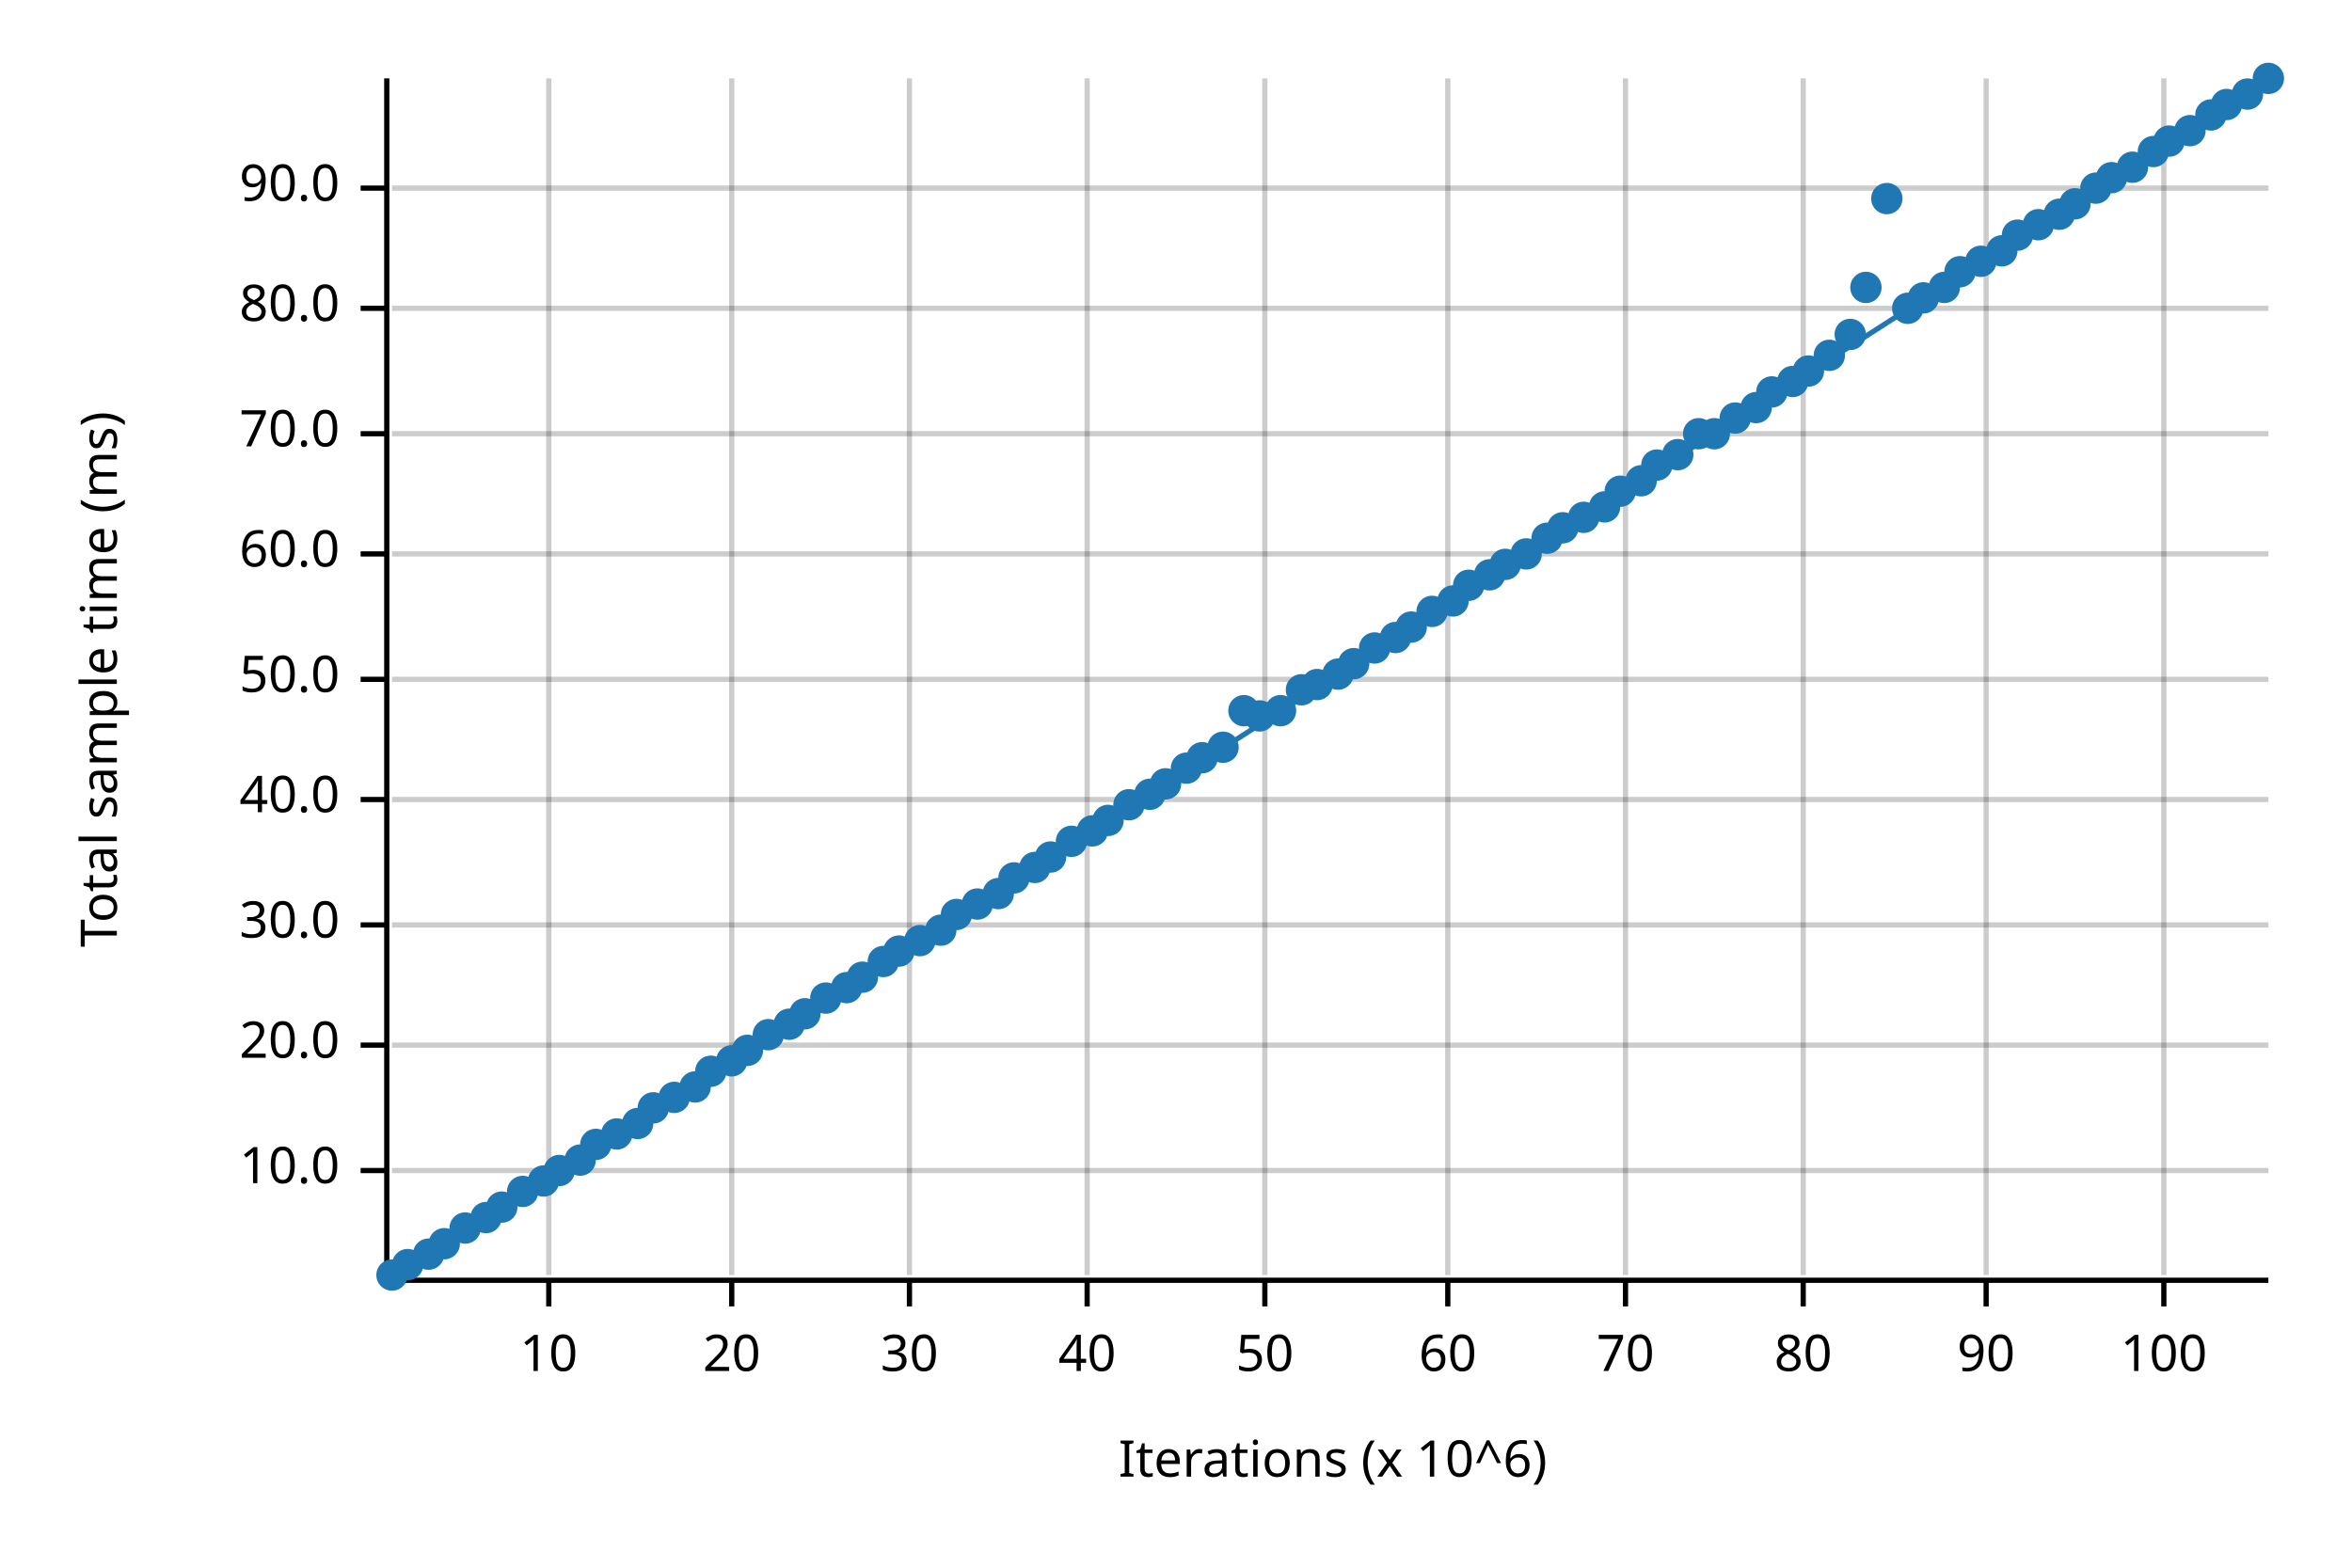
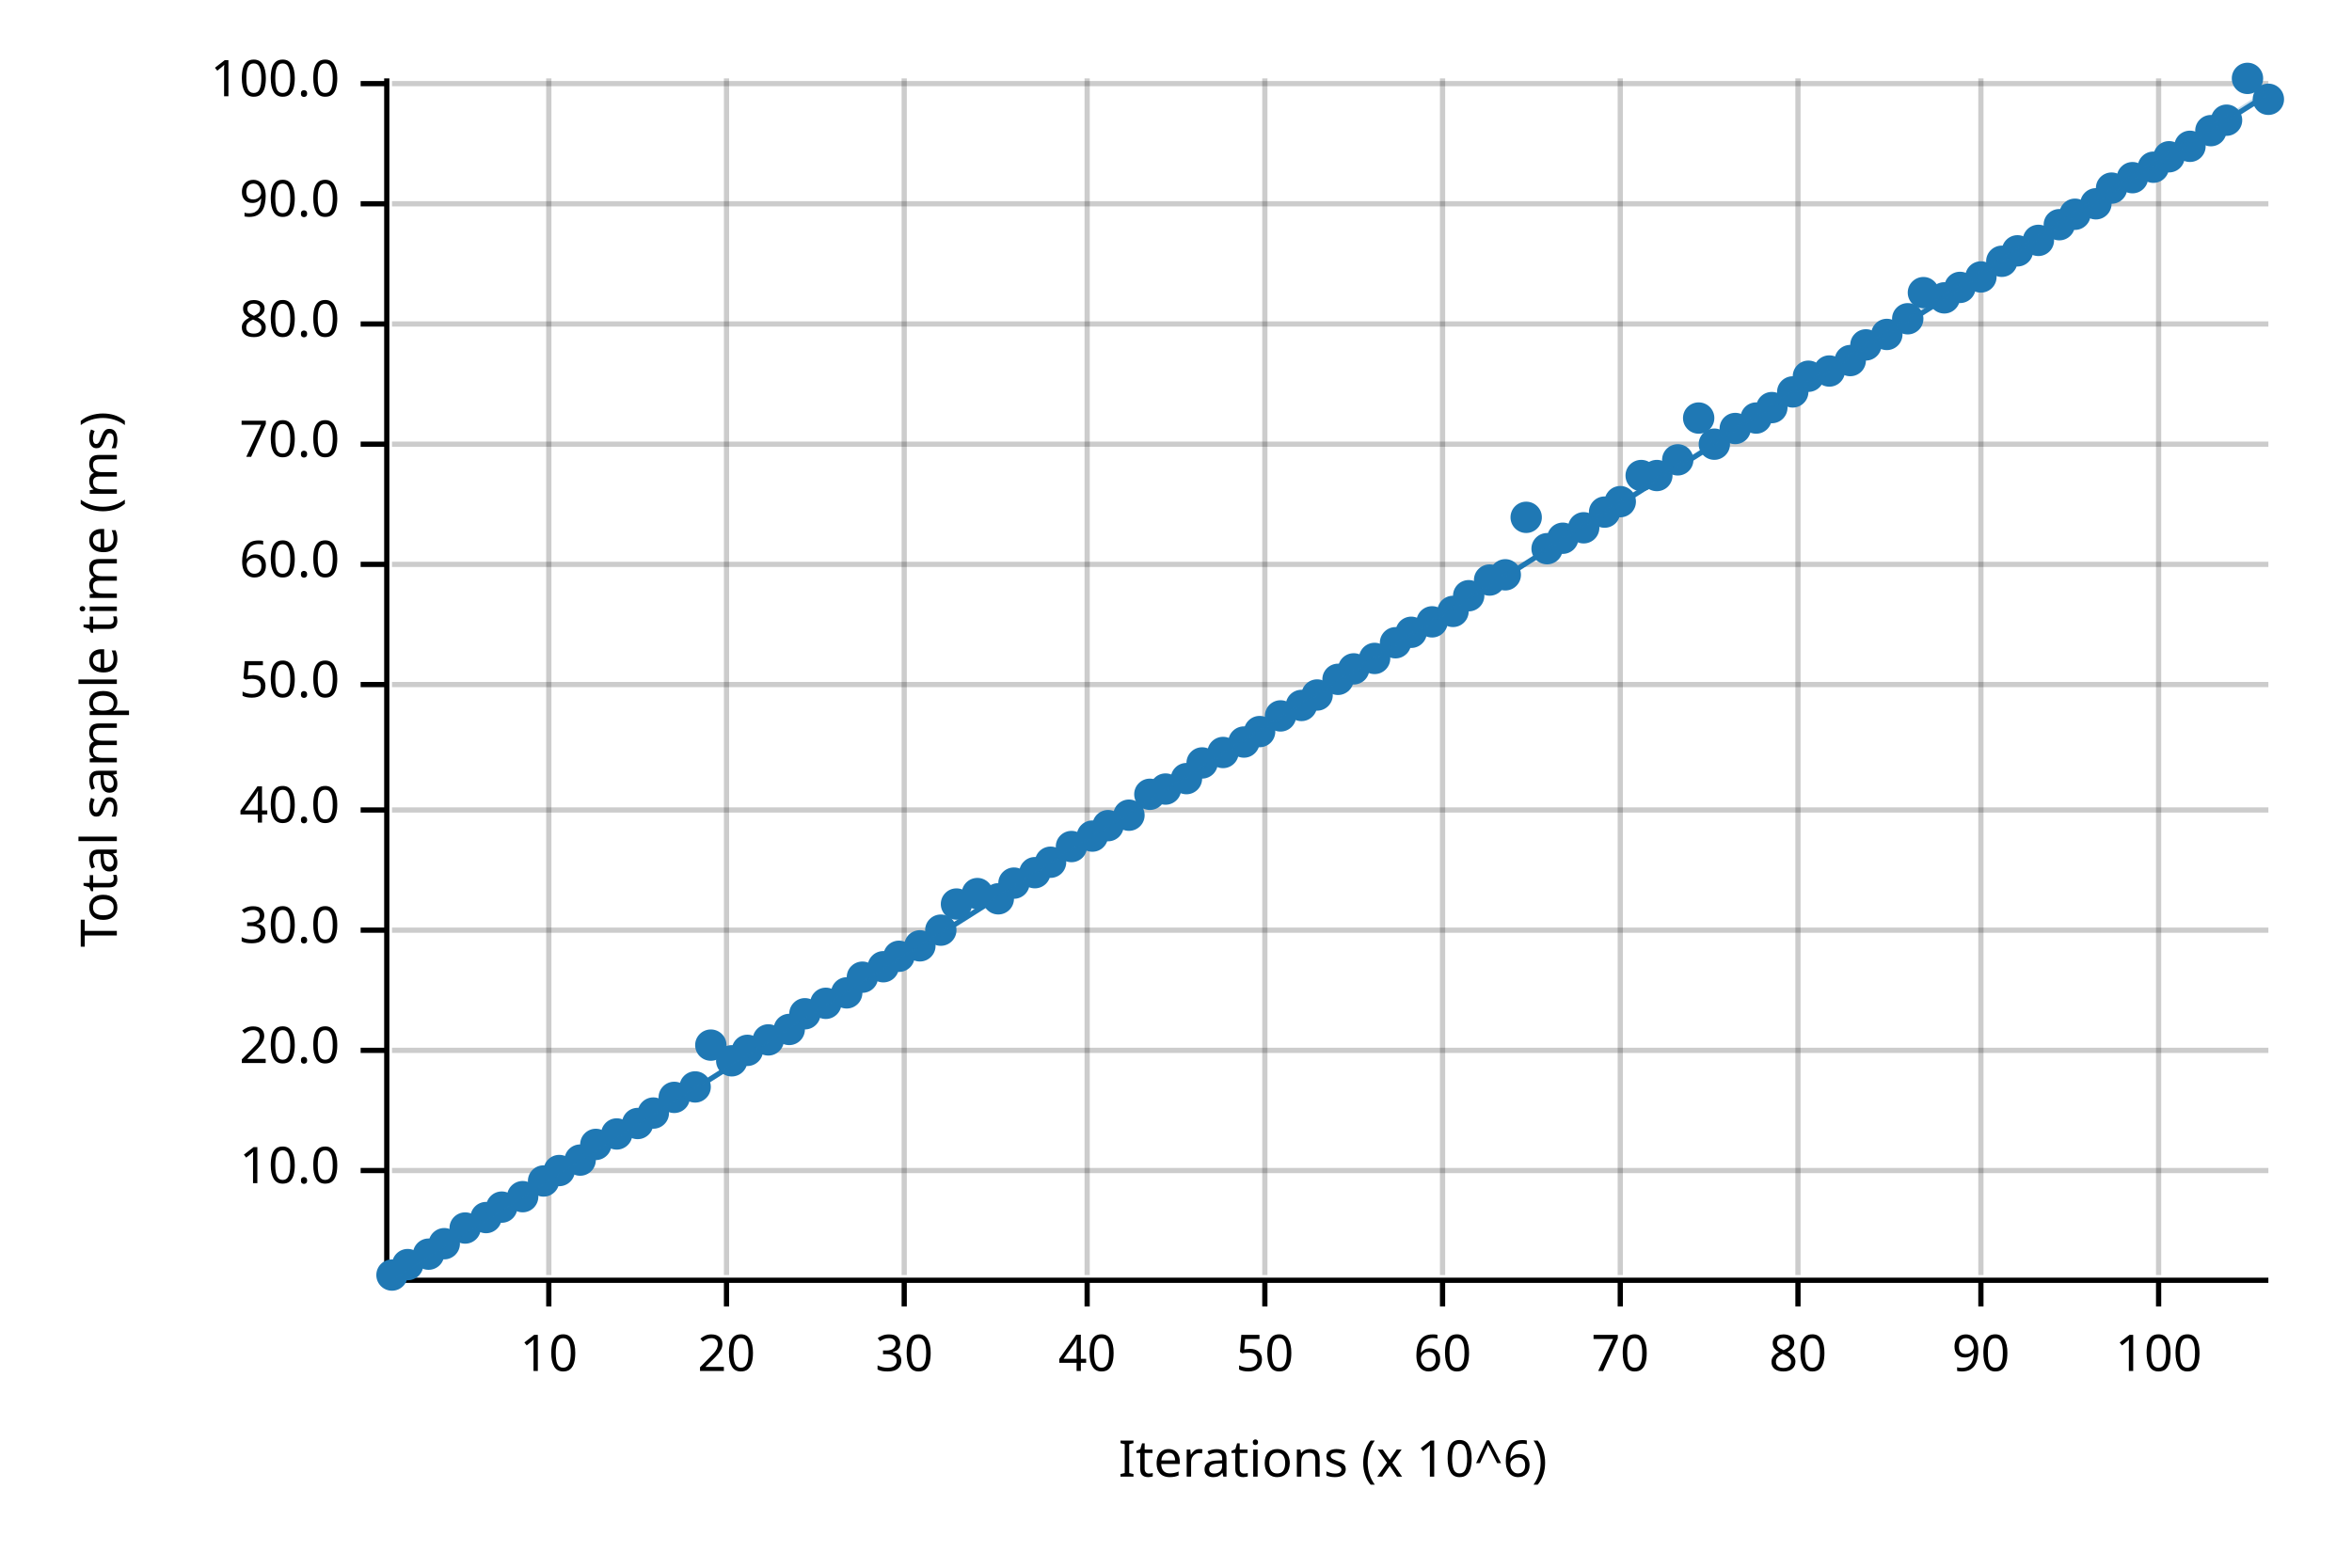
<svg xmlns="http://www.w3.org/2000/svg" width="450" height="300" viewBox="0 0 450 300">
  <text x="15" y="130" dy="0.76em" text-anchor="middle" font-family="sans-serif" font-size="9.677" opacity="1" fill="#000000" transform="rotate(270, 15, 130)">
Total sample time (ms)
</text>
  <text x="255" y="285" dy="-0.5ex" text-anchor="middle" font-family="sans-serif" font-size="9.677" opacity="1" fill="#000000">
Iterations (x 10^6)
</text>
  <line opacity="0.2" stroke="#000000" stroke-width="1" x1="105" y1="244" x2="105" y2="15" />
-   <line opacity="0.2" stroke="#000000" stroke-width="1" x1="140" y1="244" x2="140" y2="15" />
-   <line opacity="0.2" stroke="#000000" stroke-width="1" x1="174" y1="244" x2="174" y2="15" />
+   <line opacity="0.2" stroke="#000000" stroke-width="1" x1="139" y1="244" x2="139" y2="15" />
+   <line opacity="0.2" stroke="#000000" stroke-width="1" x1="173" y1="244" x2="173" y2="15" />
  <line opacity="0.2" stroke="#000000" stroke-width="1" x1="208" y1="244" x2="208" y2="15" />
  <line opacity="0.2" stroke="#000000" stroke-width="1" x1="242" y1="244" x2="242" y2="15" />
-   <line opacity="0.2" stroke="#000000" stroke-width="1" x1="277" y1="244" x2="277" y2="15" />
-   <line opacity="0.2" stroke="#000000" stroke-width="1" x1="311" y1="244" x2="311" y2="15" />
-   <line opacity="0.2" stroke="#000000" stroke-width="1" x1="345" y1="244" x2="345" y2="15" />
-   <line opacity="0.2" stroke="#000000" stroke-width="1" x1="380" y1="244" x2="380" y2="15" />
-   <line opacity="0.2" stroke="#000000" stroke-width="1" x1="414" y1="244" x2="414" y2="15" />
+   <line opacity="0.2" stroke="#000000" stroke-width="1" x1="276" y1="244" x2="276" y2="15" />
+   <line opacity="0.2" stroke="#000000" stroke-width="1" x1="310" y1="244" x2="310" y2="15" />
+   <line opacity="0.2" stroke="#000000" stroke-width="1" x1="344" y1="244" x2="344" y2="15" />
+   <line opacity="0.2" stroke="#000000" stroke-width="1" x1="379" y1="244" x2="379" y2="15" />
+   <line opacity="0.2" stroke="#000000" stroke-width="1" x1="413" y1="244" x2="413" y2="15" />
  <line opacity="0.2" stroke="#000000" stroke-width="1" x1="75" y1="224" x2="434" y2="224" />
-   <line opacity="0.2" stroke="#000000" stroke-width="1" x1="75" y1="200" x2="434" y2="200" />
-   <line opacity="0.2" stroke="#000000" stroke-width="1" x1="75" y1="177" x2="434" y2="177" />
-   <line opacity="0.2" stroke="#000000" stroke-width="1" x1="75" y1="153" x2="434" y2="153" />
-   <line opacity="0.2" stroke="#000000" stroke-width="1" x1="75" y1="130" x2="434" y2="130" />
-   <line opacity="0.2" stroke="#000000" stroke-width="1" x1="75" y1="106" x2="434" y2="106" />
-   <line opacity="0.2" stroke="#000000" stroke-width="1" x1="75" y1="83" x2="434" y2="83" />
-   <line opacity="0.2" stroke="#000000" stroke-width="1" x1="75" y1="59" x2="434" y2="59" />
-   <line opacity="0.2" stroke="#000000" stroke-width="1" x1="75" y1="36" x2="434" y2="36" />
+   <line opacity="0.2" stroke="#000000" stroke-width="1" x1="75" y1="201" x2="434" y2="201" />
+   <line opacity="0.2" stroke="#000000" stroke-width="1" x1="75" y1="178" x2="434" y2="178" />
+   <line opacity="0.2" stroke="#000000" stroke-width="1" x1="75" y1="155" x2="434" y2="155" />
+   <line opacity="0.2" stroke="#000000" stroke-width="1" x1="75" y1="131" x2="434" y2="131" />
+   <line opacity="0.2" stroke="#000000" stroke-width="1" x1="75" y1="108" x2="434" y2="108" />
+   <line opacity="0.2" stroke="#000000" stroke-width="1" x1="75" y1="85" x2="434" y2="85" />
+   <line opacity="0.2" stroke="#000000" stroke-width="1" x1="75" y1="62" x2="434" y2="62" />
+   <line opacity="0.2" stroke="#000000" stroke-width="1" x1="75" y1="39" x2="434" y2="39" />
+   <line opacity="0.2" stroke="#000000" stroke-width="1" x1="75" y1="16" x2="434" y2="16" />
  <polyline fill="none" opacity="1" stroke="#000000" stroke-width="1" points="74,15 74,244 " />
  <text x="65" y="224" dy="0.5ex" text-anchor="end" font-family="sans-serif" font-size="9.677" opacity="1" fill="#000000">
10.0
</text>
  <polyline fill="none" opacity="1" stroke="#000000" stroke-width="1" points="69,224 74,224 " />
-   <text x="65" y="200" dy="0.5ex" text-anchor="end" font-family="sans-serif" font-size="9.677" opacity="1" fill="#000000">
+   <text x="65" y="201" dy="0.5ex" text-anchor="end" font-family="sans-serif" font-size="9.677" opacity="1" fill="#000000">
20.0
</text>
-   <polyline fill="none" opacity="1" stroke="#000000" stroke-width="1" points="69,200 74,200 " />
-   <text x="65" y="177" dy="0.5ex" text-anchor="end" font-family="sans-serif" font-size="9.677" opacity="1" fill="#000000">
+   <polyline fill="none" opacity="1" stroke="#000000" stroke-width="1" points="69,201 74,201 " />
+   <text x="65" y="178" dy="0.5ex" text-anchor="end" font-family="sans-serif" font-size="9.677" opacity="1" fill="#000000">
30.0
</text>
-   <polyline fill="none" opacity="1" stroke="#000000" stroke-width="1" points="69,177 74,177 " />
-   <text x="65" y="153" dy="0.5ex" text-anchor="end" font-family="sans-serif" font-size="9.677" opacity="1" fill="#000000">
+   <polyline fill="none" opacity="1" stroke="#000000" stroke-width="1" points="69,178 74,178 " />
+   <text x="65" y="155" dy="0.5ex" text-anchor="end" font-family="sans-serif" font-size="9.677" opacity="1" fill="#000000">
40.0
</text>
-   <polyline fill="none" opacity="1" stroke="#000000" stroke-width="1" points="69,153 74,153 " />
-   <text x="65" y="130" dy="0.5ex" text-anchor="end" font-family="sans-serif" font-size="9.677" opacity="1" fill="#000000">
+   <polyline fill="none" opacity="1" stroke="#000000" stroke-width="1" points="69,155 74,155 " />
+   <text x="65" y="131" dy="0.5ex" text-anchor="end" font-family="sans-serif" font-size="9.677" opacity="1" fill="#000000">
50.0
</text>
-   <polyline fill="none" opacity="1" stroke="#000000" stroke-width="1" points="69,130 74,130 " />
-   <text x="65" y="106" dy="0.5ex" text-anchor="end" font-family="sans-serif" font-size="9.677" opacity="1" fill="#000000">
+   <polyline fill="none" opacity="1" stroke="#000000" stroke-width="1" points="69,131 74,131 " />
+   <text x="65" y="108" dy="0.5ex" text-anchor="end" font-family="sans-serif" font-size="9.677" opacity="1" fill="#000000">
60.0
</text>
-   <polyline fill="none" opacity="1" stroke="#000000" stroke-width="1" points="69,106 74,106 " />
-   <text x="65" y="83" dy="0.5ex" text-anchor="end" font-family="sans-serif" font-size="9.677" opacity="1" fill="#000000">
+   <polyline fill="none" opacity="1" stroke="#000000" stroke-width="1" points="69,108 74,108 " />
+   <text x="65" y="85" dy="0.5ex" text-anchor="end" font-family="sans-serif" font-size="9.677" opacity="1" fill="#000000">
70.0
</text>
-   <polyline fill="none" opacity="1" stroke="#000000" stroke-width="1" points="69,83 74,83 " />
-   <text x="65" y="59" dy="0.5ex" text-anchor="end" font-family="sans-serif" font-size="9.677" opacity="1" fill="#000000">
+   <polyline fill="none" opacity="1" stroke="#000000" stroke-width="1" points="69,85 74,85 " />
+   <text x="65" y="62" dy="0.5ex" text-anchor="end" font-family="sans-serif" font-size="9.677" opacity="1" fill="#000000">
80.0
</text>
-   <polyline fill="none" opacity="1" stroke="#000000" stroke-width="1" points="69,59 74,59 " />
-   <text x="65" y="36" dy="0.5ex" text-anchor="end" font-family="sans-serif" font-size="9.677" opacity="1" fill="#000000">
+   <polyline fill="none" opacity="1" stroke="#000000" stroke-width="1" points="69,62 74,62 " />
+   <text x="65" y="39" dy="0.5ex" text-anchor="end" font-family="sans-serif" font-size="9.677" opacity="1" fill="#000000">
90.0
</text>
-   <polyline fill="none" opacity="1" stroke="#000000" stroke-width="1" points="69,36 74,36 " />
+   <polyline fill="none" opacity="1" stroke="#000000" stroke-width="1" points="69,39 74,39 " />
+   <text x="65" y="16" dy="0.5ex" text-anchor="end" font-family="sans-serif" font-size="9.677" opacity="1" fill="#000000">
+ 100.0
+ </text>
+   <polyline fill="none" opacity="1" stroke="#000000" stroke-width="1" points="69,16 74,16 " />
  <polyline fill="none" opacity="1" stroke="#000000" stroke-width="1" points="75,245 434,245 " />
  <text x="105" y="255" dy="0.76em" text-anchor="middle" font-family="sans-serif" font-size="9.677" opacity="1" fill="#000000">
10
</text>
  <polyline fill="none" opacity="1" stroke="#000000" stroke-width="1" points="105,245 105,250 " />
-   <text x="140" y="255" dy="0.76em" text-anchor="middle" font-family="sans-serif" font-size="9.677" opacity="1" fill="#000000">
+   <text x="139" y="255" dy="0.76em" text-anchor="middle" font-family="sans-serif" font-size="9.677" opacity="1" fill="#000000">
20
</text>
-   <polyline fill="none" opacity="1" stroke="#000000" stroke-width="1" points="140,245 140,250 " />
-   <text x="174" y="255" dy="0.76em" text-anchor="middle" font-family="sans-serif" font-size="9.677" opacity="1" fill="#000000">
+   <polyline fill="none" opacity="1" stroke="#000000" stroke-width="1" points="139,245 139,250 " />
+   <text x="173" y="255" dy="0.76em" text-anchor="middle" font-family="sans-serif" font-size="9.677" opacity="1" fill="#000000">
30
</text>
-   <polyline fill="none" opacity="1" stroke="#000000" stroke-width="1" points="174,245 174,250 " />
+   <polyline fill="none" opacity="1" stroke="#000000" stroke-width="1" points="173,245 173,250 " />
  <text x="208" y="255" dy="0.76em" text-anchor="middle" font-family="sans-serif" font-size="9.677" opacity="1" fill="#000000">
40
</text>
  <polyline fill="none" opacity="1" stroke="#000000" stroke-width="1" points="208,245 208,250 " />
  <text x="242" y="255" dy="0.76em" text-anchor="middle" font-family="sans-serif" font-size="9.677" opacity="1" fill="#000000">
50
</text>
  <polyline fill="none" opacity="1" stroke="#000000" stroke-width="1" points="242,245 242,250 " />
-   <text x="277" y="255" dy="0.76em" text-anchor="middle" font-family="sans-serif" font-size="9.677" opacity="1" fill="#000000">
+   <text x="276" y="255" dy="0.76em" text-anchor="middle" font-family="sans-serif" font-size="9.677" opacity="1" fill="#000000">
60
</text>
-   <polyline fill="none" opacity="1" stroke="#000000" stroke-width="1" points="277,245 277,250 " />
-   <text x="311" y="255" dy="0.76em" text-anchor="middle" font-family="sans-serif" font-size="9.677" opacity="1" fill="#000000">
+   <polyline fill="none" opacity="1" stroke="#000000" stroke-width="1" points="276,245 276,250 " />
+   <text x="310" y="255" dy="0.76em" text-anchor="middle" font-family="sans-serif" font-size="9.677" opacity="1" fill="#000000">
70
</text>
-   <polyline fill="none" opacity="1" stroke="#000000" stroke-width="1" points="311,245 311,250 " />
-   <text x="345" y="255" dy="0.76em" text-anchor="middle" font-family="sans-serif" font-size="9.677" opacity="1" fill="#000000">
+   <polyline fill="none" opacity="1" stroke="#000000" stroke-width="1" points="310,245 310,250 " />
+   <text x="344" y="255" dy="0.76em" text-anchor="middle" font-family="sans-serif" font-size="9.677" opacity="1" fill="#000000">
80
</text>
-   <polyline fill="none" opacity="1" stroke="#000000" stroke-width="1" points="345,245 345,250 " />
-   <text x="380" y="255" dy="0.76em" text-anchor="middle" font-family="sans-serif" font-size="9.677" opacity="1" fill="#000000">
+   <polyline fill="none" opacity="1" stroke="#000000" stroke-width="1" points="344,245 344,250 " />
+   <text x="379" y="255" dy="0.76em" text-anchor="middle" font-family="sans-serif" font-size="9.677" opacity="1" fill="#000000">
90
</text>
-   <polyline fill="none" opacity="1" stroke="#000000" stroke-width="1" points="380,245 380,250 " />
-   <text x="414" y="255" dy="0.76em" text-anchor="middle" font-family="sans-serif" font-size="9.677" opacity="1" fill="#000000">
+   <polyline fill="none" opacity="1" stroke="#000000" stroke-width="1" points="379,245 379,250 " />
+   <text x="413" y="255" dy="0.76em" text-anchor="middle" font-family="sans-serif" font-size="9.677" opacity="1" fill="#000000">
100
</text>
-   <polyline fill="none" opacity="1" stroke="#000000" stroke-width="1" points="414,245 414,250 " />
+   <polyline fill="none" opacity="1" stroke="#000000" stroke-width="1" points="413,245 413,250 " />
  <circle cx="75" cy="244" r="3" opacity="1" fill="#1F78B4" stroke="none" stroke-width="1" />
  <circle cx="78" cy="242" r="3" opacity="1" fill="#1F78B4" stroke="none" stroke-width="1" />
  <circle cx="82" cy="240" r="3" opacity="1" fill="#1F78B4" stroke="none" stroke-width="1" />
  <circle cx="85" cy="238" r="3" opacity="1" fill="#1F78B4" stroke="none" stroke-width="1" />
  <circle cx="89" cy="235" r="3" opacity="1" fill="#1F78B4" stroke="none" stroke-width="1" />
  <circle cx="93" cy="233" r="3" opacity="1" fill="#1F78B4" stroke="none" stroke-width="1" />
  <circle cx="96" cy="231" r="3" opacity="1" fill="#1F78B4" stroke="none" stroke-width="1" />
-   <circle cx="100" cy="228" r="3" opacity="1" fill="#1F78B4" stroke="none" stroke-width="1" />
+   <circle cx="100" cy="229" r="3" opacity="1" fill="#1F78B4" stroke="none" stroke-width="1" />
  <circle cx="104" cy="226" r="3" opacity="1" fill="#1F78B4" stroke="none" stroke-width="1" />
  <circle cx="107" cy="224" r="3" opacity="1" fill="#1F78B4" stroke="none" stroke-width="1" />
  <circle cx="111" cy="222" r="3" opacity="1" fill="#1F78B4" stroke="none" stroke-width="1" />
  <circle cx="114" cy="219" r="3" opacity="1" fill="#1F78B4" stroke="none" stroke-width="1" />
  <circle cx="118" cy="217" r="3" opacity="1" fill="#1F78B4" stroke="none" stroke-width="1" />
  <circle cx="122" cy="215" r="3" opacity="1" fill="#1F78B4" stroke="none" stroke-width="1" />
-   <circle cx="125" cy="212" r="3" opacity="1" fill="#1F78B4" stroke="none" stroke-width="1" />
+   <circle cx="125" cy="213" r="3" opacity="1" fill="#1F78B4" stroke="none" stroke-width="1" />
  <circle cx="129" cy="210" r="3" opacity="1" fill="#1F78B4" stroke="none" stroke-width="1" />
  <circle cx="133" cy="208" r="3" opacity="1" fill="#1F78B4" stroke="none" stroke-width="1" />
-   <circle cx="136" cy="205" r="3" opacity="1" fill="#1F78B4" stroke="none" stroke-width="1" />
+   <circle cx="136" cy="200" r="3" opacity="1" fill="#1F78B4" stroke="none" stroke-width="1" />
  <circle cx="140" cy="203" r="3" opacity="1" fill="#1F78B4" stroke="none" stroke-width="1" />
  <circle cx="143" cy="201" r="3" opacity="1" fill="#1F78B4" stroke="none" stroke-width="1" />
-   <circle cx="147" cy="198" r="3" opacity="1" fill="#1F78B4" stroke="none" stroke-width="1" />
-   <circle cx="151" cy="196" r="3" opacity="1" fill="#1F78B4" stroke="none" stroke-width="1" />
+   <circle cx="147" cy="199" r="3" opacity="1" fill="#1F78B4" stroke="none" stroke-width="1" />
+   <circle cx="151" cy="197" r="3" opacity="1" fill="#1F78B4" stroke="none" stroke-width="1" />
  <circle cx="154" cy="194" r="3" opacity="1" fill="#1F78B4" stroke="none" stroke-width="1" />
-   <circle cx="158" cy="191" r="3" opacity="1" fill="#1F78B4" stroke="none" stroke-width="1" />
-   <circle cx="162" cy="189" r="3" opacity="1" fill="#1F78B4" stroke="none" stroke-width="1" />
+   <circle cx="158" cy="192" r="3" opacity="1" fill="#1F78B4" stroke="none" stroke-width="1" />
+   <circle cx="162" cy="190" r="3" opacity="1" fill="#1F78B4" stroke="none" stroke-width="1" />
  <circle cx="165" cy="187" r="3" opacity="1" fill="#1F78B4" stroke="none" stroke-width="1" />
-   <circle cx="169" cy="184" r="3" opacity="1" fill="#1F78B4" stroke="none" stroke-width="1" />
-   <circle cx="172" cy="182" r="3" opacity="1" fill="#1F78B4" stroke="none" stroke-width="1" />
-   <circle cx="176" cy="180" r="3" opacity="1" fill="#1F78B4" stroke="none" stroke-width="1" />
+   <circle cx="169" cy="185" r="3" opacity="1" fill="#1F78B4" stroke="none" stroke-width="1" />
+   <circle cx="172" cy="183" r="3" opacity="1" fill="#1F78B4" stroke="none" stroke-width="1" />
+   <circle cx="176" cy="181" r="3" opacity="1" fill="#1F78B4" stroke="none" stroke-width="1" />
  <circle cx="180" cy="178" r="3" opacity="1" fill="#1F78B4" stroke="none" stroke-width="1" />
-   <circle cx="183" cy="175" r="3" opacity="1" fill="#1F78B4" stroke="none" stroke-width="1" />
-   <circle cx="187" cy="173" r="3" opacity="1" fill="#1F78B4" stroke="none" stroke-width="1" />
-   <circle cx="191" cy="171" r="3" opacity="1" fill="#1F78B4" stroke="none" stroke-width="1" />
-   <circle cx="194" cy="168" r="3" opacity="1" fill="#1F78B4" stroke="none" stroke-width="1" />
-   <circle cx="198" cy="166" r="3" opacity="1" fill="#1F78B4" stroke="none" stroke-width="1" />
-   <circle cx="201" cy="164" r="3" opacity="1" fill="#1F78B4" stroke="none" stroke-width="1" />
-   <circle cx="205" cy="161" r="3" opacity="1" fill="#1F78B4" stroke="none" stroke-width="1" />
-   <circle cx="209" cy="159" r="3" opacity="1" fill="#1F78B4" stroke="none" stroke-width="1" />
-   <circle cx="212" cy="157" r="3" opacity="1" fill="#1F78B4" stroke="none" stroke-width="1" />
-   <circle cx="216" cy="154" r="3" opacity="1" fill="#1F78B4" stroke="none" stroke-width="1" />
+   <circle cx="183" cy="173" r="3" opacity="1" fill="#1F78B4" stroke="none" stroke-width="1" />
+   <circle cx="187" cy="171" r="3" opacity="1" fill="#1F78B4" stroke="none" stroke-width="1" />
+   <circle cx="191" cy="172" r="3" opacity="1" fill="#1F78B4" stroke="none" stroke-width="1" />
+   <circle cx="194" cy="169" r="3" opacity="1" fill="#1F78B4" stroke="none" stroke-width="1" />
+   <circle cx="198" cy="167" r="3" opacity="1" fill="#1F78B4" stroke="none" stroke-width="1" />
+   <circle cx="201" cy="165" r="3" opacity="1" fill="#1F78B4" stroke="none" stroke-width="1" />
+   <circle cx="205" cy="162" r="3" opacity="1" fill="#1F78B4" stroke="none" stroke-width="1" />
+   <circle cx="209" cy="160" r="3" opacity="1" fill="#1F78B4" stroke="none" stroke-width="1" />
+   <circle cx="212" cy="158" r="3" opacity="1" fill="#1F78B4" stroke="none" stroke-width="1" />
+   <circle cx="216" cy="156" r="3" opacity="1" fill="#1F78B4" stroke="none" stroke-width="1" />
  <circle cx="220" cy="152" r="3" opacity="1" fill="#1F78B4" stroke="none" stroke-width="1" />
-   <circle cx="223" cy="150" r="3" opacity="1" fill="#1F78B4" stroke="none" stroke-width="1" />
-   <circle cx="227" cy="147" r="3" opacity="1" fill="#1F78B4" stroke="none" stroke-width="1" />
-   <circle cx="230" cy="145" r="3" opacity="1" fill="#1F78B4" stroke="none" stroke-width="1" />
-   <circle cx="234" cy="143" r="3" opacity="1" fill="#1F78B4" stroke="none" stroke-width="1" />
-   <circle cx="238" cy="136" r="3" opacity="1" fill="#1F78B4" stroke="none" stroke-width="1" />
-   <circle cx="241" cy="137" r="3" opacity="1" fill="#1F78B4" stroke="none" stroke-width="1" />
-   <circle cx="245" cy="136" r="3" opacity="1" fill="#1F78B4" stroke="none" stroke-width="1" />
-   <circle cx="249" cy="132" r="3" opacity="1" fill="#1F78B4" stroke="none" stroke-width="1" />
-   <circle cx="252" cy="131" r="3" opacity="1" fill="#1F78B4" stroke="none" stroke-width="1" />
-   <circle cx="256" cy="129" r="3" opacity="1" fill="#1F78B4" stroke="none" stroke-width="1" />
-   <circle cx="259" cy="127" r="3" opacity="1" fill="#1F78B4" stroke="none" stroke-width="1" />
-   <circle cx="263" cy="124" r="3" opacity="1" fill="#1F78B4" stroke="none" stroke-width="1" />
-   <circle cx="267" cy="122" r="3" opacity="1" fill="#1F78B4" stroke="none" stroke-width="1" />
-   <circle cx="270" cy="120" r="3" opacity="1" fill="#1F78B4" stroke="none" stroke-width="1" />
-   <circle cx="274" cy="117" r="3" opacity="1" fill="#1F78B4" stroke="none" stroke-width="1" />
-   <circle cx="278" cy="115" r="3" opacity="1" fill="#1F78B4" stroke="none" stroke-width="1" />
-   <circle cx="281" cy="112" r="3" opacity="1" fill="#1F78B4" stroke="none" stroke-width="1" />
-   <circle cx="285" cy="110" r="3" opacity="1" fill="#1F78B4" stroke="none" stroke-width="1" />
-   <circle cx="288" cy="108" r="3" opacity="1" fill="#1F78B4" stroke="none" stroke-width="1" />
-   <circle cx="292" cy="106" r="3" opacity="1" fill="#1F78B4" stroke="none" stroke-width="1" />
-   <circle cx="296" cy="103" r="3" opacity="1" fill="#1F78B4" stroke="none" stroke-width="1" />
-   <circle cx="299" cy="101" r="3" opacity="1" fill="#1F78B4" stroke="none" stroke-width="1" />
-   <circle cx="303" cy="99" r="3" opacity="1" fill="#1F78B4" stroke="none" stroke-width="1" />
-   <circle cx="307" cy="97" r="3" opacity="1" fill="#1F78B4" stroke="none" stroke-width="1" />
-   <circle cx="310" cy="94" r="3" opacity="1" fill="#1F78B4" stroke="none" stroke-width="1" />
-   <circle cx="314" cy="92" r="3" opacity="1" fill="#1F78B4" stroke="none" stroke-width="1" />
-   <circle cx="317" cy="89" r="3" opacity="1" fill="#1F78B4" stroke="none" stroke-width="1" />
-   <circle cx="321" cy="87" r="3" opacity="1" fill="#1F78B4" stroke="none" stroke-width="1" />
-   <circle cx="325" cy="83" r="3" opacity="1" fill="#1F78B4" stroke="none" stroke-width="1" />
-   <circle cx="328" cy="83" r="3" opacity="1" fill="#1F78B4" stroke="none" stroke-width="1" />
-   <circle cx="332" cy="80" r="3" opacity="1" fill="#1F78B4" stroke="none" stroke-width="1" />
-   <circle cx="336" cy="78" r="3" opacity="1" fill="#1F78B4" stroke="none" stroke-width="1" />
-   <circle cx="339" cy="75" r="3" opacity="1" fill="#1F78B4" stroke="none" stroke-width="1" />
-   <circle cx="343" cy="73" r="3" opacity="1" fill="#1F78B4" stroke="none" stroke-width="1" />
-   <circle cx="346" cy="71" r="3" opacity="1" fill="#1F78B4" stroke="none" stroke-width="1" />
-   <circle cx="350" cy="68" r="3" opacity="1" fill="#1F78B4" stroke="none" stroke-width="1" />
-   <circle cx="354" cy="64" r="3" opacity="1" fill="#1F78B4" stroke="none" stroke-width="1" />
-   <circle cx="357" cy="55" r="3" opacity="1" fill="#1F78B4" stroke="none" stroke-width="1" />
-   <circle cx="361" cy="38" r="3" opacity="1" fill="#1F78B4" stroke="none" stroke-width="1" />
-   <circle cx="365" cy="59" r="3" opacity="1" fill="#1F78B4" stroke="none" stroke-width="1" />
-   <circle cx="368" cy="57" r="3" opacity="1" fill="#1F78B4" stroke="none" stroke-width="1" />
-   <circle cx="372" cy="55" r="3" opacity="1" fill="#1F78B4" stroke="none" stroke-width="1" />
-   <circle cx="375" cy="52" r="3" opacity="1" fill="#1F78B4" stroke="none" stroke-width="1" />
-   <circle cx="379" cy="50" r="3" opacity="1" fill="#1F78B4" stroke="none" stroke-width="1" />
-   <circle cx="383" cy="48" r="3" opacity="1" fill="#1F78B4" stroke="none" stroke-width="1" />
-   <circle cx="386" cy="45" r="3" opacity="1" fill="#1F78B4" stroke="none" stroke-width="1" />
-   <circle cx="390" cy="43" r="3" opacity="1" fill="#1F78B4" stroke="none" stroke-width="1" />
-   <circle cx="394" cy="41" r="3" opacity="1" fill="#1F78B4" stroke="none" stroke-width="1" />
-   <circle cx="397" cy="39" r="3" opacity="1" fill="#1F78B4" stroke="none" stroke-width="1" />
-   <circle cx="401" cy="36" r="3" opacity="1" fill="#1F78B4" stroke="none" stroke-width="1" />
-   <circle cx="404" cy="34" r="3" opacity="1" fill="#1F78B4" stroke="none" stroke-width="1" />
-   <circle cx="408" cy="32" r="3" opacity="1" fill="#1F78B4" stroke="none" stroke-width="1" />
-   <circle cx="412" cy="29" r="3" opacity="1" fill="#1F78B4" stroke="none" stroke-width="1" />
-   <circle cx="415" cy="27" r="3" opacity="1" fill="#1F78B4" stroke="none" stroke-width="1" />
-   <circle cx="419" cy="25" r="3" opacity="1" fill="#1F78B4" stroke="none" stroke-width="1" />
-   <circle cx="423" cy="22" r="3" opacity="1" fill="#1F78B4" stroke="none" stroke-width="1" />
-   <circle cx="426" cy="20" r="3" opacity="1" fill="#1F78B4" stroke="none" stroke-width="1" />
-   <circle cx="430" cy="18" r="3" opacity="1" fill="#1F78B4" stroke="none" stroke-width="1" />
-   <circle cx="434" cy="15" r="3" opacity="1" fill="#1F78B4" stroke="none" stroke-width="1" />
-   <polyline fill="none" opacity="1" stroke="#1F78B4" stroke-width="1" points="75,245 434,15 " />
-   <polygon opacity="0.25" fill="#1F78B4" points="75,245 434,15 434,15 " />
+   <circle cx="223" cy="151" r="3" opacity="1" fill="#1F78B4" stroke="none" stroke-width="1" />
+   <circle cx="227" cy="149" r="3" opacity="1" fill="#1F78B4" stroke="none" stroke-width="1" />
+   <circle cx="230" cy="146" r="3" opacity="1" fill="#1F78B4" stroke="none" stroke-width="1" />
+   <circle cx="234" cy="144" r="3" opacity="1" fill="#1F78B4" stroke="none" stroke-width="1" />
+   <circle cx="238" cy="142" r="3" opacity="1" fill="#1F78B4" stroke="none" stroke-width="1" />
+   <circle cx="241" cy="140" r="3" opacity="1" fill="#1F78B4" stroke="none" stroke-width="1" />
+   <circle cx="245" cy="137" r="3" opacity="1" fill="#1F78B4" stroke="none" stroke-width="1" />
+   <circle cx="249" cy="135" r="3" opacity="1" fill="#1F78B4" stroke="none" stroke-width="1" />
+   <circle cx="252" cy="133" r="3" opacity="1" fill="#1F78B4" stroke="none" stroke-width="1" />
+   <circle cx="256" cy="130" r="3" opacity="1" fill="#1F78B4" stroke="none" stroke-width="1" />
+   <circle cx="259" cy="128" r="3" opacity="1" fill="#1F78B4" stroke="none" stroke-width="1" />
+   <circle cx="263" cy="126" r="3" opacity="1" fill="#1F78B4" stroke="none" stroke-width="1" />
+   <circle cx="267" cy="123" r="3" opacity="1" fill="#1F78B4" stroke="none" stroke-width="1" />
+   <circle cx="270" cy="121" r="3" opacity="1" fill="#1F78B4" stroke="none" stroke-width="1" />
+   <circle cx="274" cy="119" r="3" opacity="1" fill="#1F78B4" stroke="none" stroke-width="1" />
+   <circle cx="278" cy="117" r="3" opacity="1" fill="#1F78B4" stroke="none" stroke-width="1" />
+   <circle cx="281" cy="114" r="3" opacity="1" fill="#1F78B4" stroke="none" stroke-width="1" />
+   <circle cx="285" cy="111" r="3" opacity="1" fill="#1F78B4" stroke="none" stroke-width="1" />
+   <circle cx="288" cy="110" r="3" opacity="1" fill="#1F78B4" stroke="none" stroke-width="1" />
+   <circle cx="292" cy="99" r="3" opacity="1" fill="#1F78B4" stroke="none" stroke-width="1" />
+   <circle cx="296" cy="105" r="3" opacity="1" fill="#1F78B4" stroke="none" stroke-width="1" />
+   <circle cx="299" cy="103" r="3" opacity="1" fill="#1F78B4" stroke="none" stroke-width="1" />
+   <circle cx="303" cy="101" r="3" opacity="1" fill="#1F78B4" stroke="none" stroke-width="1" />
+   <circle cx="307" cy="98" r="3" opacity="1" fill="#1F78B4" stroke="none" stroke-width="1" />
+   <circle cx="310" cy="96" r="3" opacity="1" fill="#1F78B4" stroke="none" stroke-width="1" />
+   <circle cx="314" cy="91" r="3" opacity="1" fill="#1F78B4" stroke="none" stroke-width="1" />
+   <circle cx="317" cy="91" r="3" opacity="1" fill="#1F78B4" stroke="none" stroke-width="1" />
+   <circle cx="321" cy="88" r="3" opacity="1" fill="#1F78B4" stroke="none" stroke-width="1" />
+   <circle cx="325" cy="80" r="3" opacity="1" fill="#1F78B4" stroke="none" stroke-width="1" />
+   <circle cx="328" cy="85" r="3" opacity="1" fill="#1F78B4" stroke="none" stroke-width="1" />
+   <circle cx="332" cy="82" r="3" opacity="1" fill="#1F78B4" stroke="none" stroke-width="1" />
+   <circle cx="336" cy="80" r="3" opacity="1" fill="#1F78B4" stroke="none" stroke-width="1" />
+   <circle cx="339" cy="78" r="3" opacity="1" fill="#1F78B4" stroke="none" stroke-width="1" />
+   <circle cx="343" cy="75" r="3" opacity="1" fill="#1F78B4" stroke="none" stroke-width="1" />
+   <circle cx="346" cy="72" r="3" opacity="1" fill="#1F78B4" stroke="none" stroke-width="1" />
+   <circle cx="350" cy="71" r="3" opacity="1" fill="#1F78B4" stroke="none" stroke-width="1" />
+   <circle cx="354" cy="69" r="3" opacity="1" fill="#1F78B4" stroke="none" stroke-width="1" />
+   <circle cx="357" cy="66" r="3" opacity="1" fill="#1F78B4" stroke="none" stroke-width="1" />
+   <circle cx="361" cy="64" r="3" opacity="1" fill="#1F78B4" stroke="none" stroke-width="1" />
+   <circle cx="365" cy="61" r="3" opacity="1" fill="#1F78B4" stroke="none" stroke-width="1" />
+   <circle cx="368" cy="56" r="3" opacity="1" fill="#1F78B4" stroke="none" stroke-width="1" />
+   <circle cx="372" cy="57" r="3" opacity="1" fill="#1F78B4" stroke="none" stroke-width="1" />
+   <circle cx="375" cy="55" r="3" opacity="1" fill="#1F78B4" stroke="none" stroke-width="1" />
+   <circle cx="379" cy="53" r="3" opacity="1" fill="#1F78B4" stroke="none" stroke-width="1" />
+   <circle cx="383" cy="50" r="3" opacity="1" fill="#1F78B4" stroke="none" stroke-width="1" />
+   <circle cx="386" cy="48" r="3" opacity="1" fill="#1F78B4" stroke="none" stroke-width="1" />
+   <circle cx="390" cy="46" r="3" opacity="1" fill="#1F78B4" stroke="none" stroke-width="1" />
+   <circle cx="394" cy="43" r="3" opacity="1" fill="#1F78B4" stroke="none" stroke-width="1" />
+   <circle cx="397" cy="41" r="3" opacity="1" fill="#1F78B4" stroke="none" stroke-width="1" />
+   <circle cx="401" cy="39" r="3" opacity="1" fill="#1F78B4" stroke="none" stroke-width="1" />
+   <circle cx="404" cy="36" r="3" opacity="1" fill="#1F78B4" stroke="none" stroke-width="1" />
+   <circle cx="408" cy="34" r="3" opacity="1" fill="#1F78B4" stroke="none" stroke-width="1" />
+   <circle cx="412" cy="32" r="3" opacity="1" fill="#1F78B4" stroke="none" stroke-width="1" />
+   <circle cx="415" cy="30" r="3" opacity="1" fill="#1F78B4" stroke="none" stroke-width="1" />
+   <circle cx="419" cy="28" r="3" opacity="1" fill="#1F78B4" stroke="none" stroke-width="1" />
+   <circle cx="423" cy="25" r="3" opacity="1" fill="#1F78B4" stroke="none" stroke-width="1" />
+   <circle cx="426" cy="23" r="3" opacity="1" fill="#1F78B4" stroke="none" stroke-width="1" />
+   <circle cx="430" cy="15" r="3" opacity="1" fill="#1F78B4" stroke="none" stroke-width="1" />
+   <circle cx="434" cy="19" r="3" opacity="1" fill="#1F78B4" stroke="none" stroke-width="1" />
+   <polyline fill="none" opacity="1" stroke="#1F78B4" stroke-width="1" points="75,245 434,18 " />
+   <polygon opacity="0.25" fill="#1F78B4" points="75,245 434,18 434,17 " />
</svg>
